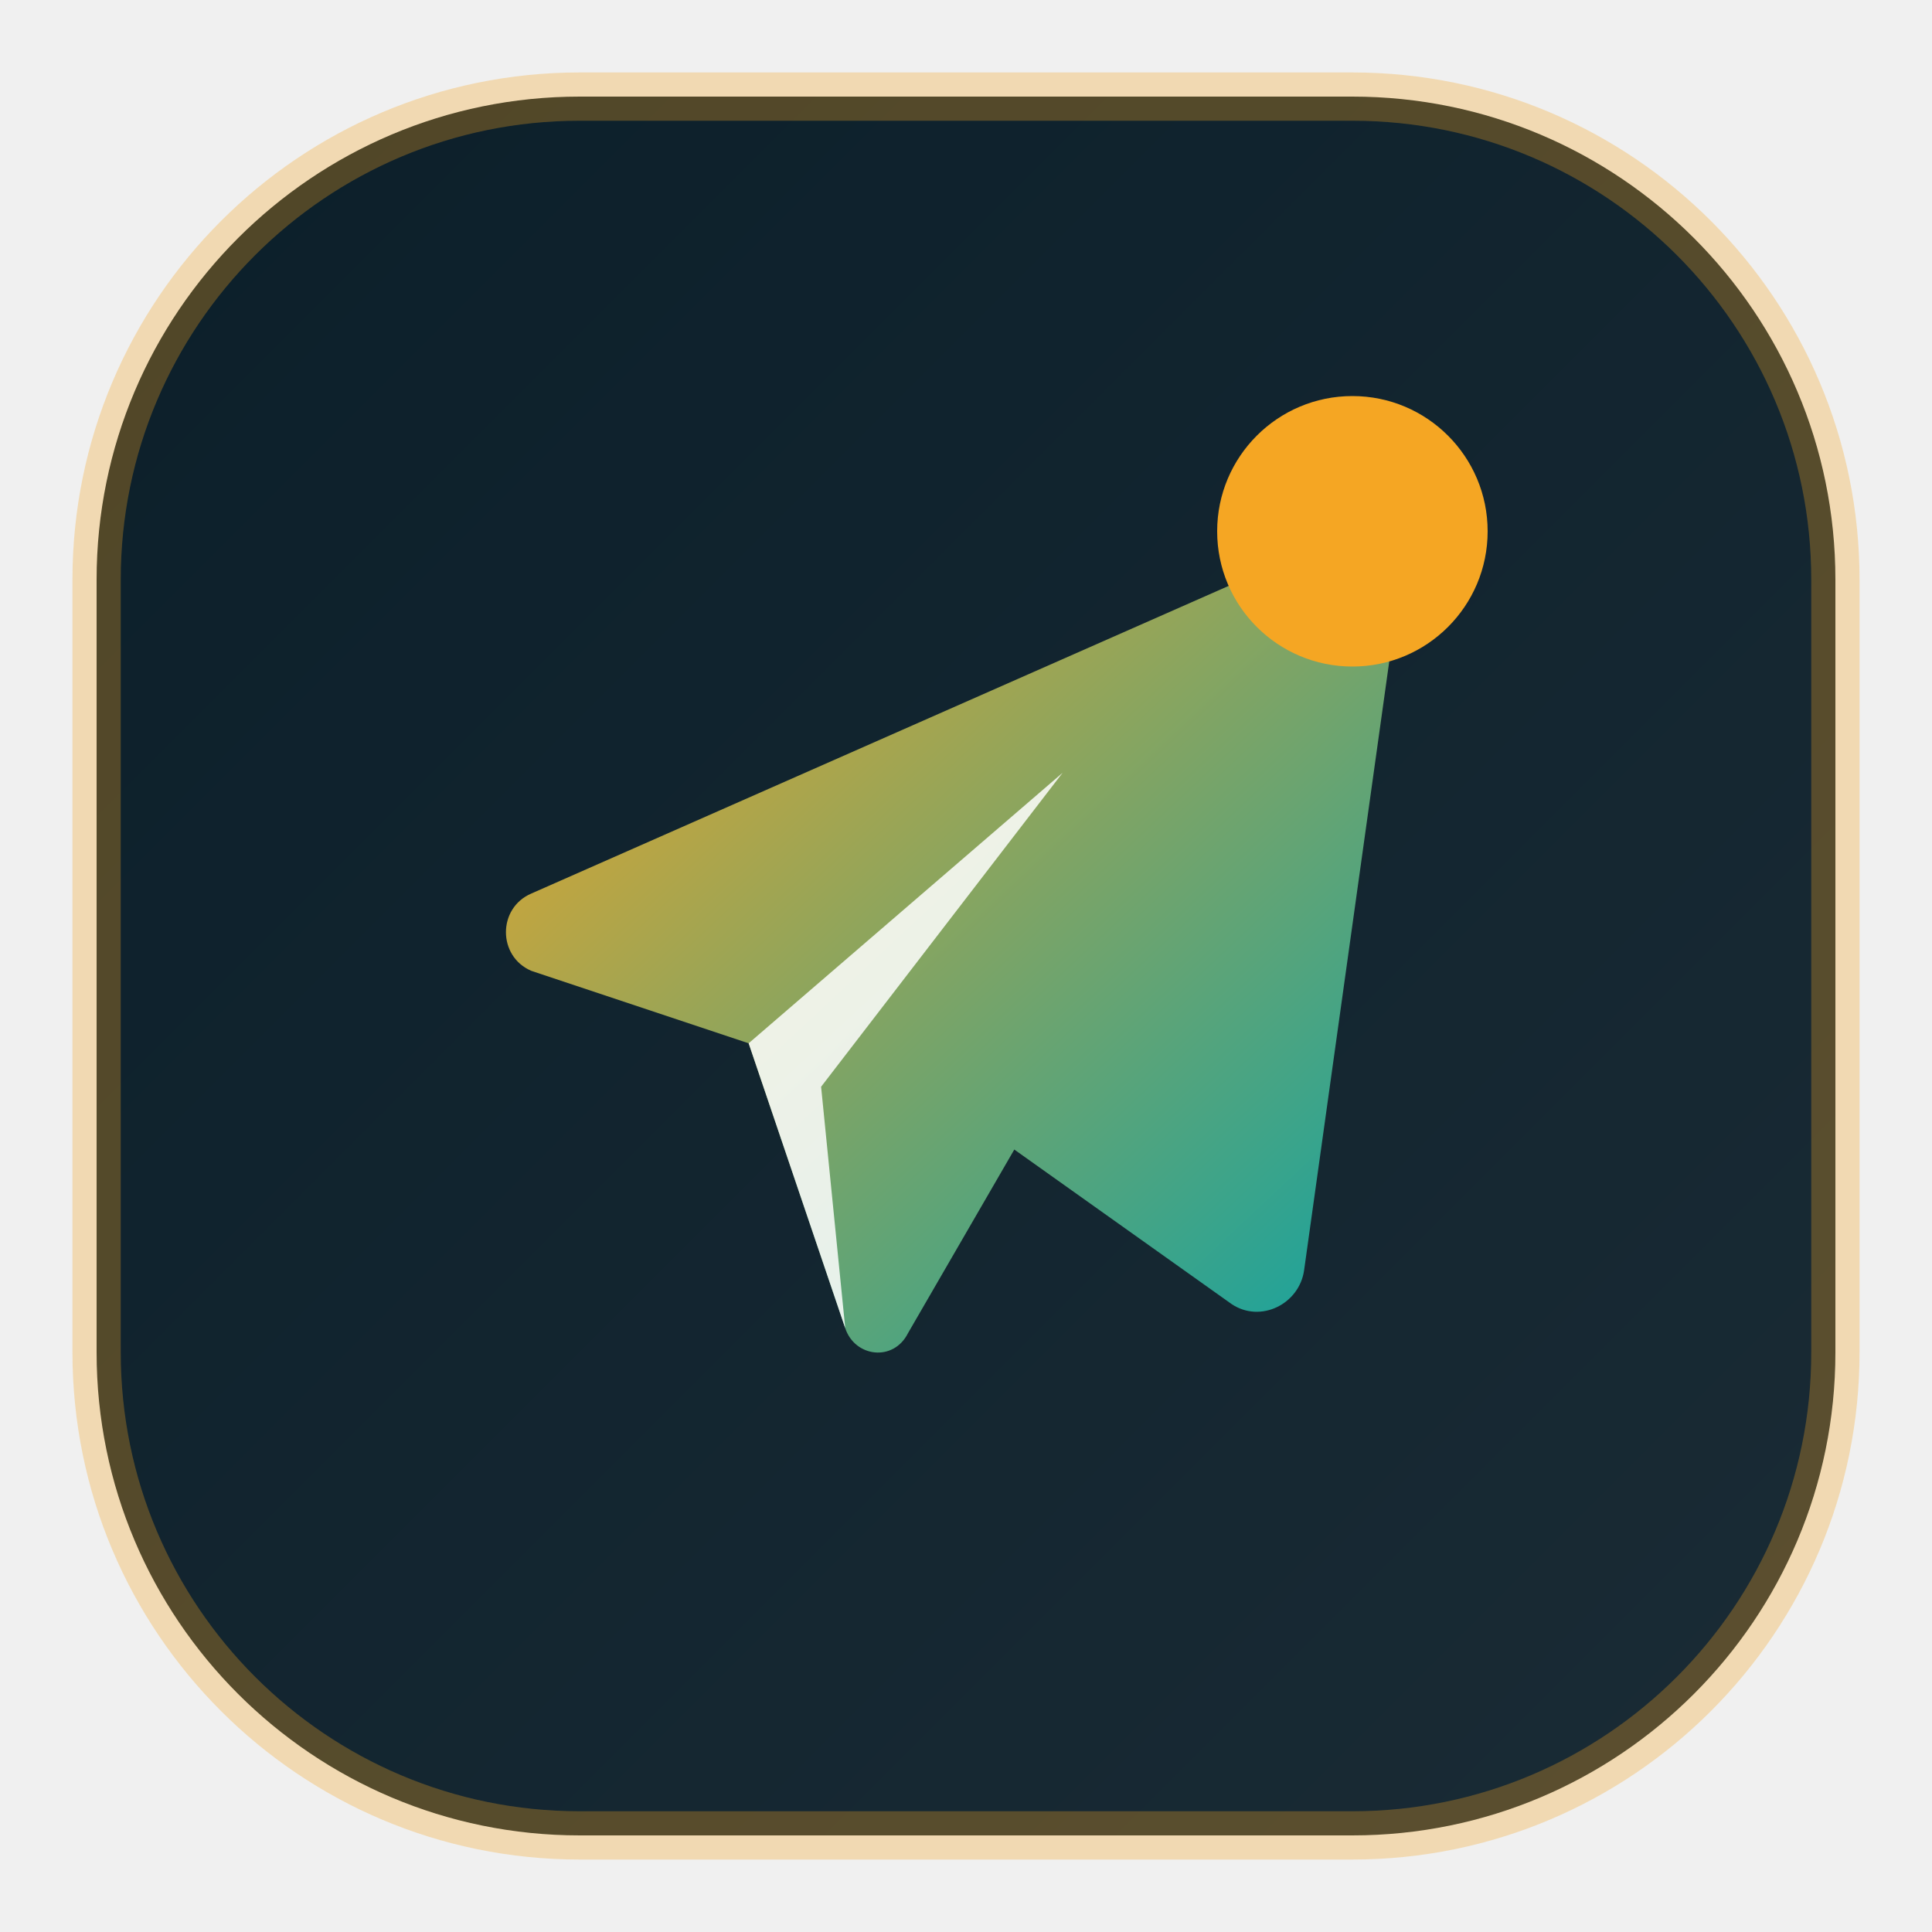
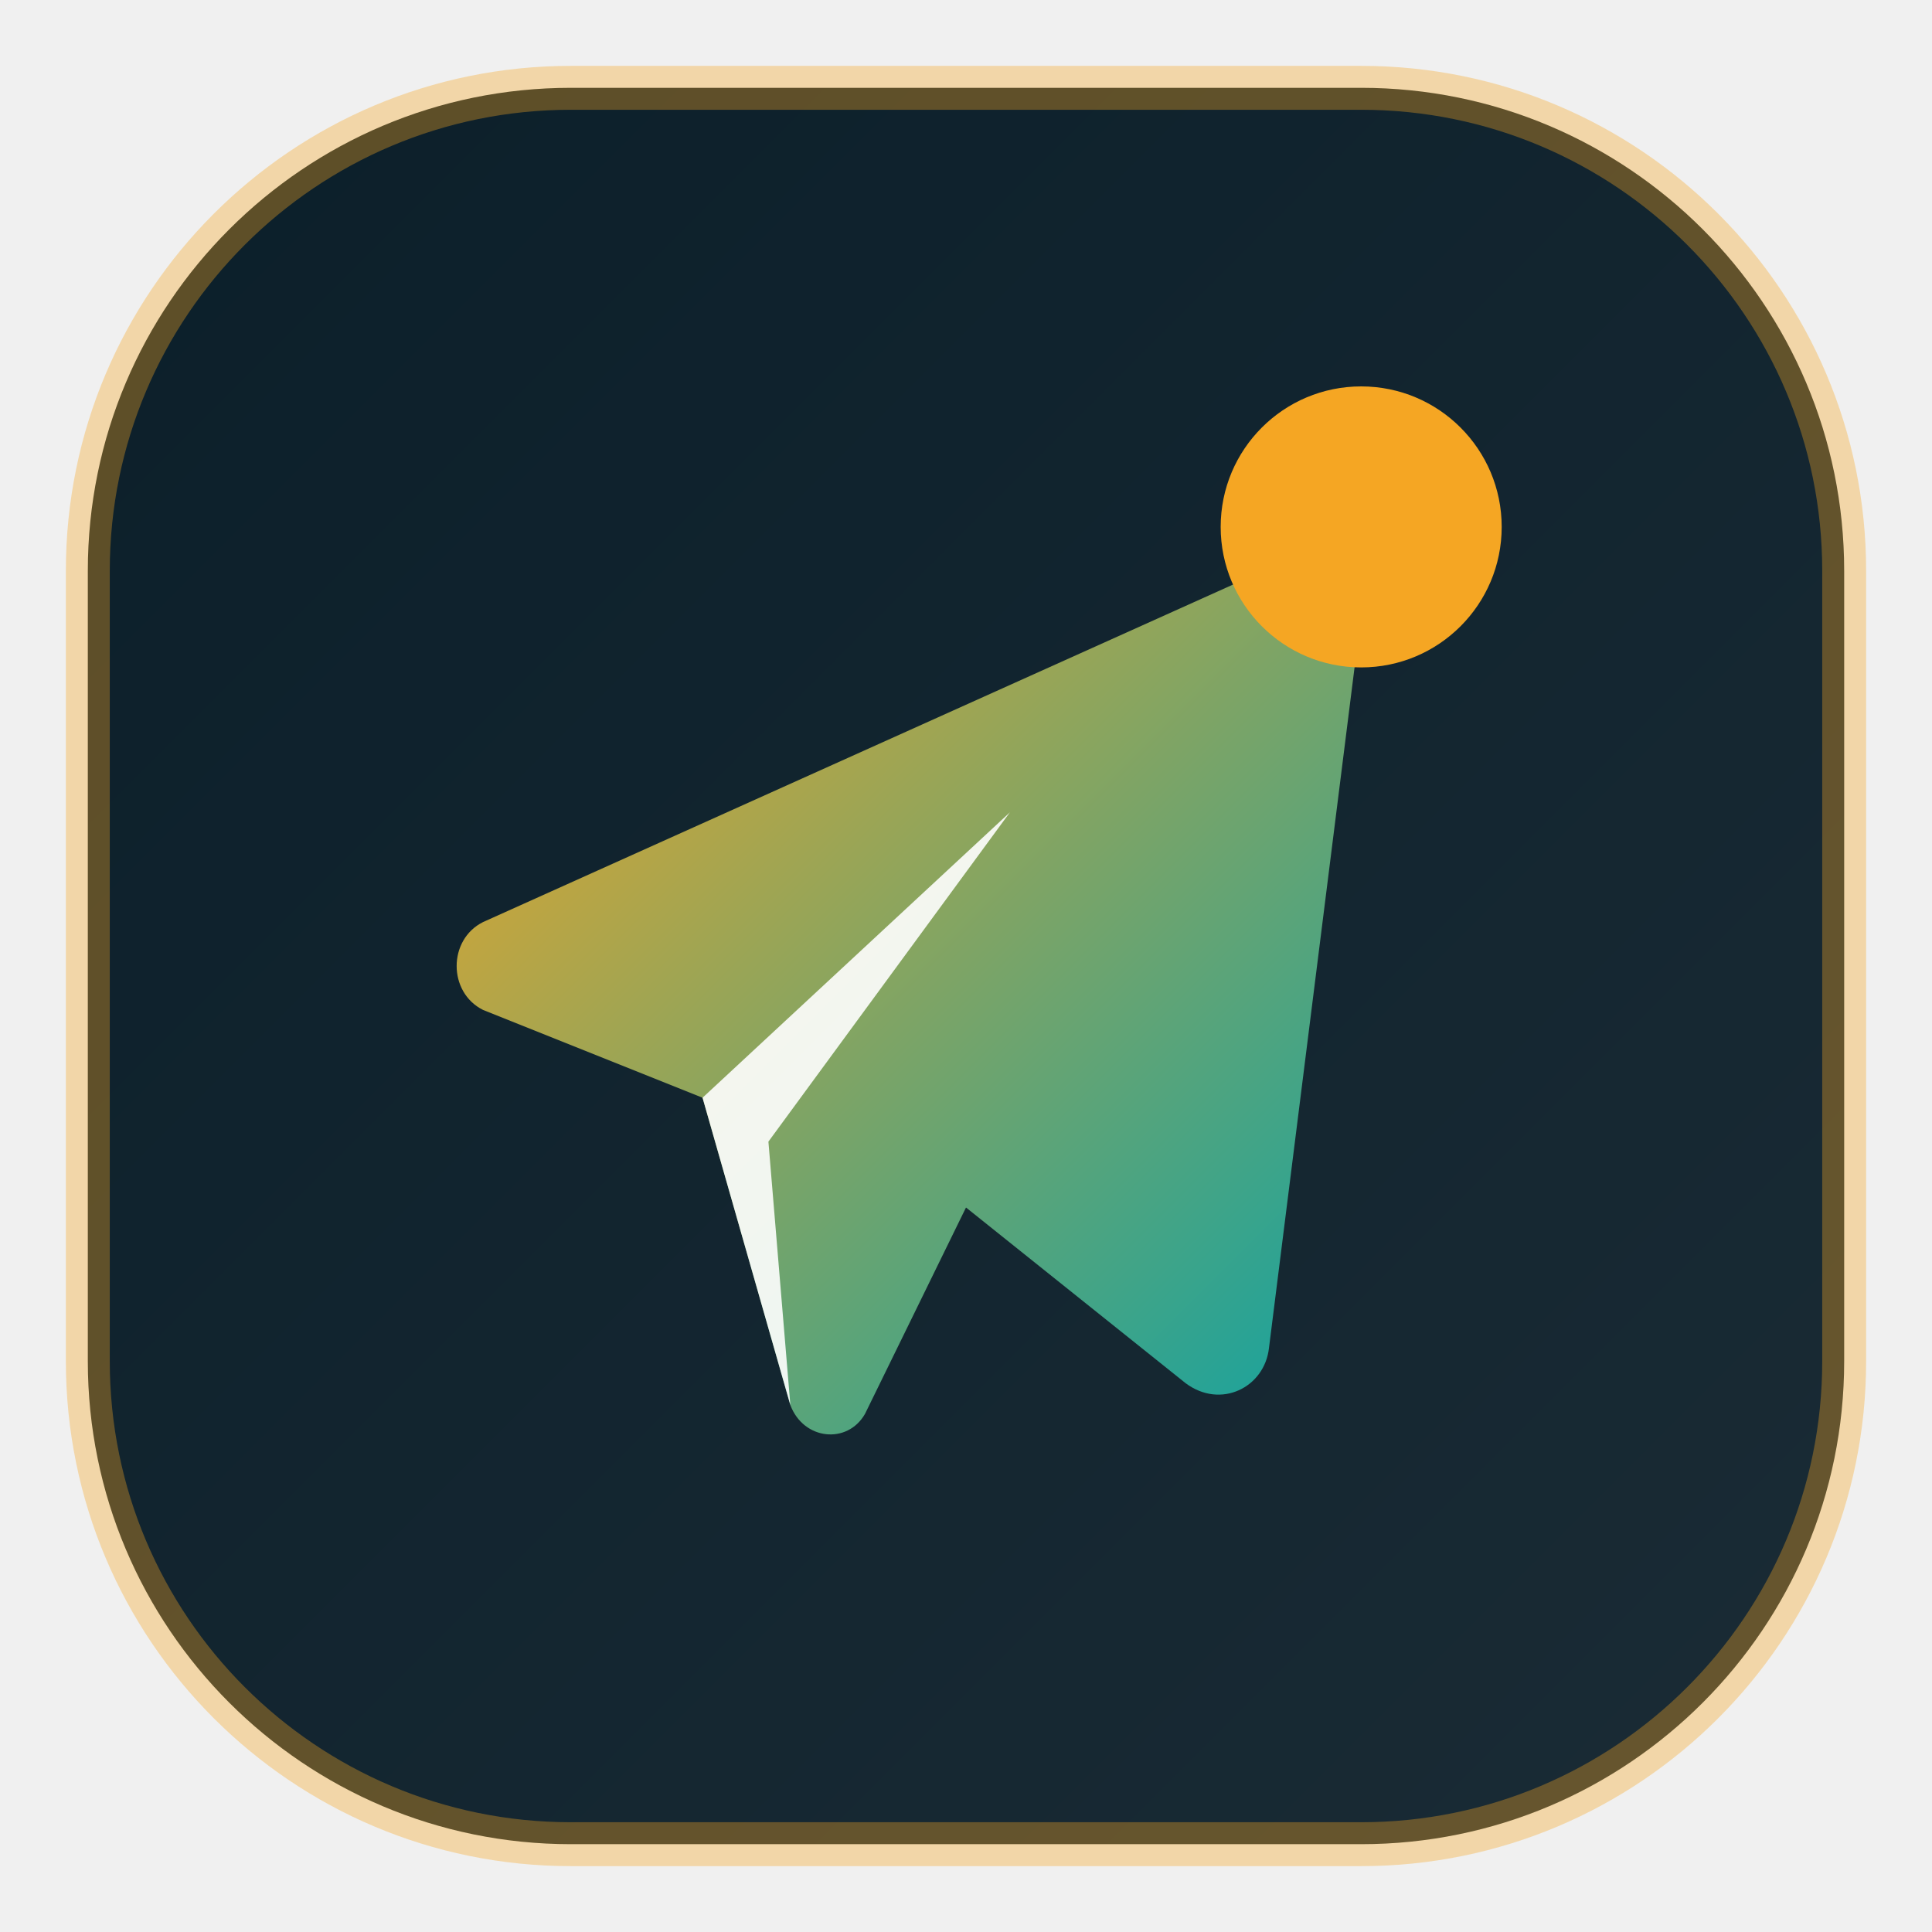
- <svg xmlns="http://www.w3.org/2000/svg" width="40" height="40" viewBox="0 0 40 40" fill="none">
+ <svg xmlns="http://www.w3.org/2000/svg" width="44" height="44" viewBox="0 0 44 44" fill="none">
  <defs>
-     <linearGradient id="favGrad" x1="0%" y1="0%" x2="100%" y2="100%">
+     <linearGradient id="favGrad3" x1="0%" y1="0%" x2="100%" y2="100%">
      <stop offset="0%" stop-color="#F5A623" />
      <stop offset="100%" stop-color="#0FA3A3" />
    </linearGradient>
-     <linearGradient id="favBg" x1="0%" y1="0%" x2="100%" y2="100%">
+     <linearGradient id="favBg3" x1="0%" y1="0%" x2="100%" y2="100%">
      <stop offset="0%" stop-color="#0B1F2A" />
      <stop offset="100%" stop-color="#1A2B35" />
    </linearGradient>
  </defs>
-   <rect x="2" y="2" width="36" height="36" rx="10" fill="url(#favBg)" />
-   <rect x="2" y="2" width="36" height="36" rx="10" fill="none" stroke="#F5A623" stroke-opacity="0.3" stroke-width="1" />
-   <path d="M28 11L11 18.5C10.3 18.8 10.3 19.8 11 20.1L15.5 21.6L17.5 27.5C17.7 28.1 18.5 28.2 18.8 27.6L21 23.8L25.5 27C26.1 27.4 26.9 27 27 26.3L29 12C29.1 11.2 28.5 10.7 28 11Z" fill="url(#favGrad)" />
-   <path d="M15.5 21.6L22 16L17 22.5L17.5 27.5L15.5 21.6Z" fill="#FFFFFF" fill-opacity="0.85" />
-   <circle cx="28" cy="11" r="2.8" fill="#F5A623" />
+   <rect x="2" y="2" width="40" height="40" rx="11" fill="url(#favBg3)" />
+   <rect x="2" y="2" width="40" height="40" rx="11" fill="none" stroke="#F5A623" stroke-opacity="0.35" stroke-width="1" />
+   <path d="M31 12L11 21C10.2 21.4 10.2 22.6 11 23L16 25L18 32C18.3 32.8 19.3 32.9 19.7 32.2L22 27.5L27 31.5C27.8 32.1 28.8 31.6 28.9 30.7L31 14C31.2 13 30.5 12.3 31 12Z" fill="url(#favGrad3)" />
+   <path d="M16 25L23 18.5L17.5 26L18 32L16 25Z" fill="#FFFFFF" fill-opacity="0.9" />
+   <circle cx="31" cy="12" r="3.2" fill="#F5A623" />
</svg>
